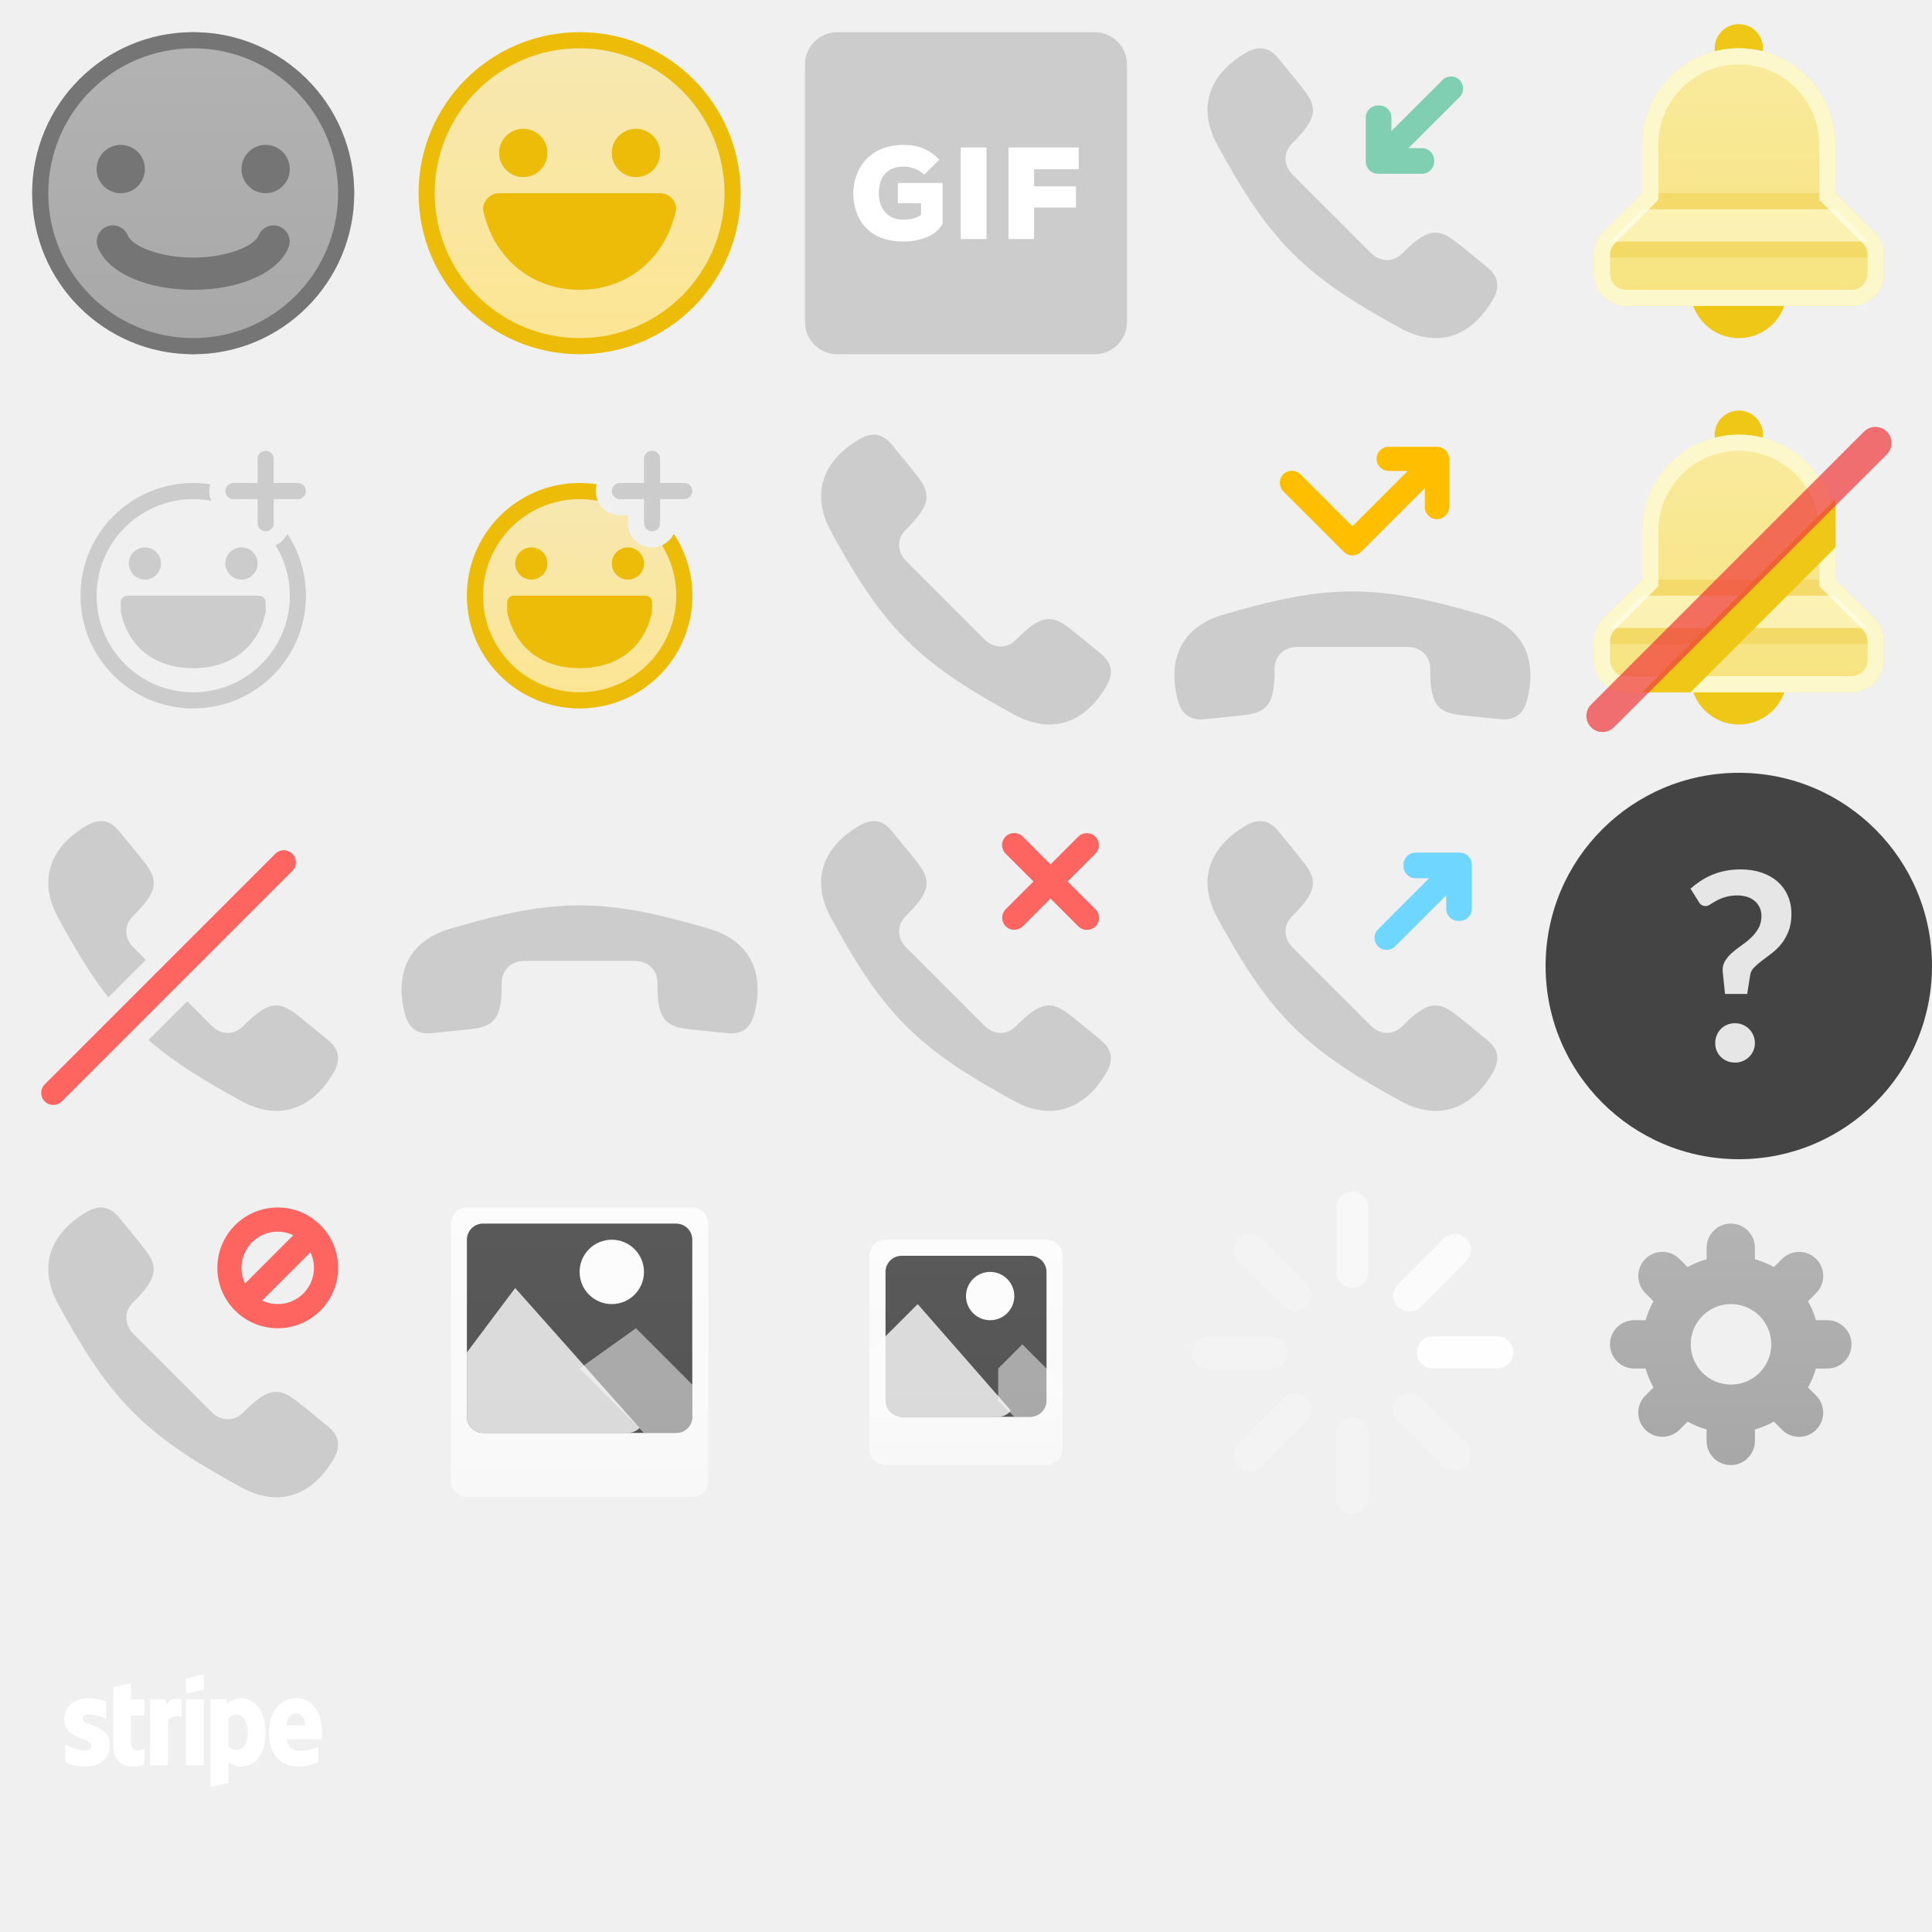
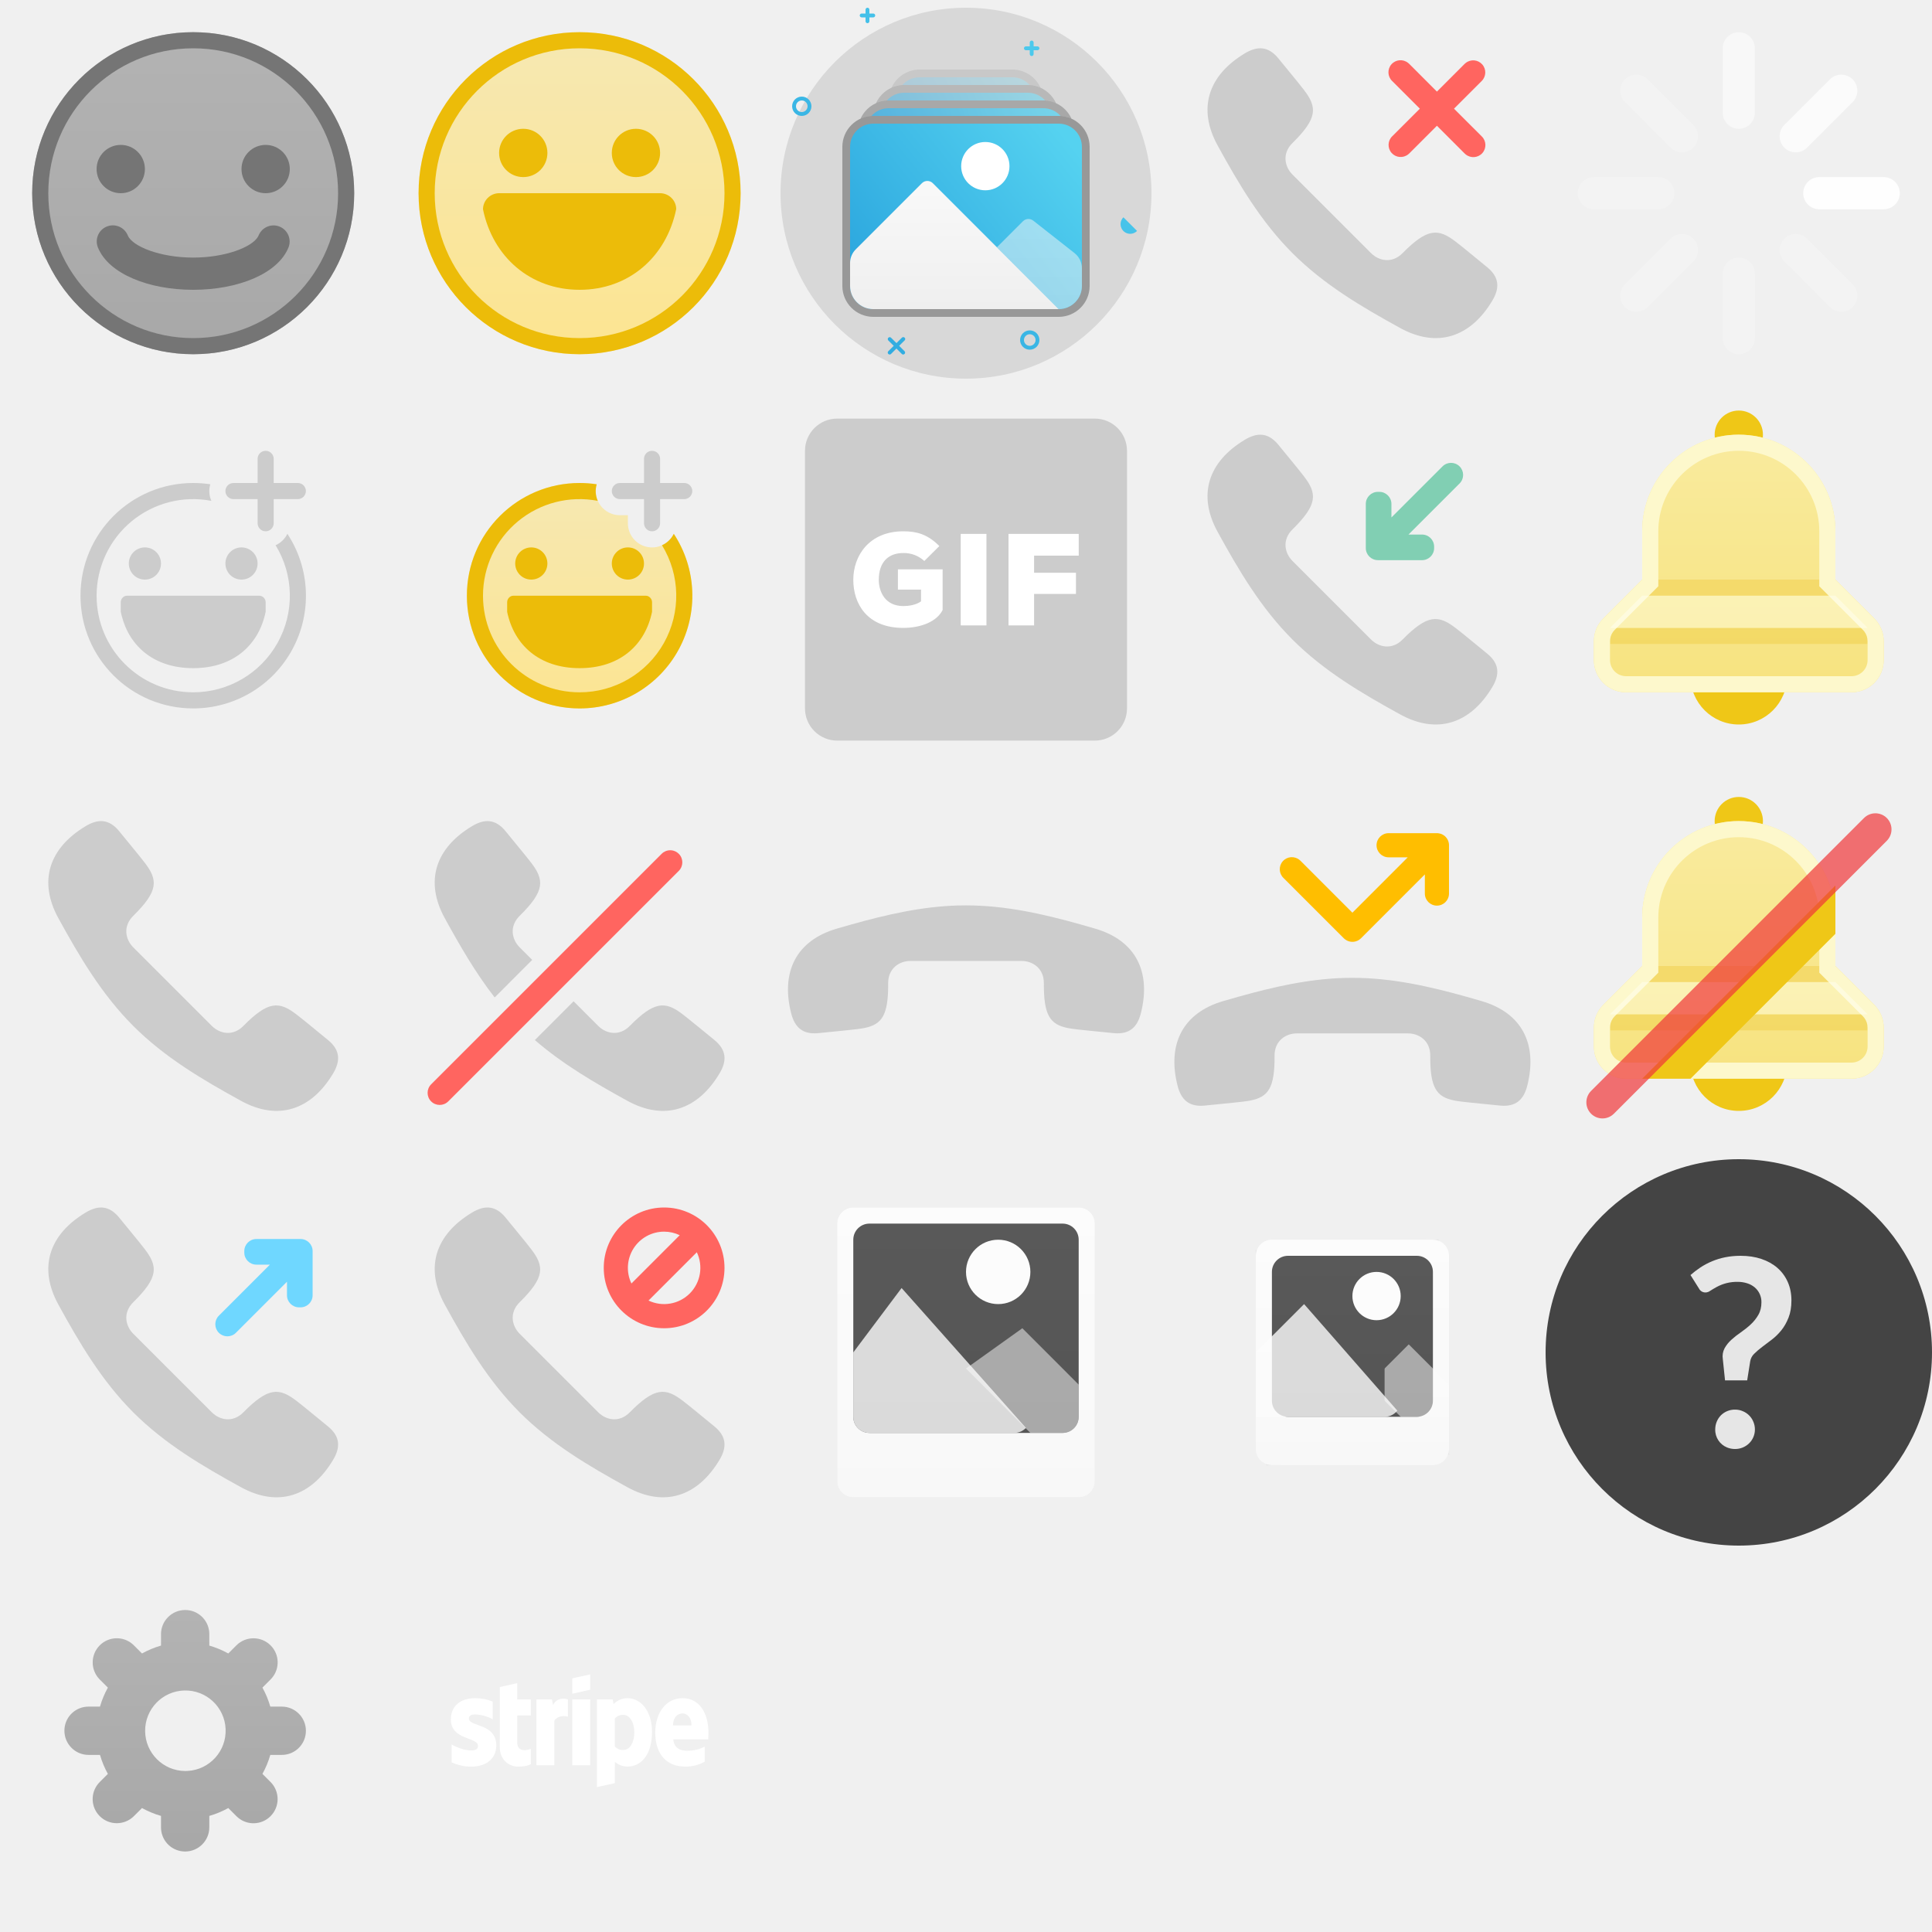
<svg xmlns="http://www.w3.org/2000/svg" xmlns:xlink="http://www.w3.org/1999/xlink" width="80" height="80" viewBox="0 0 80 80">
  <svg width="16" height="16" viewBox="0 0 16 16" id="icon-emoji">
    <defs>
      <linearGradient x1="50%" y1="0%" x2="50%" y2="96.88%" id="ac">
        <stop stop-color="#B3B3B3" offset="0%" />
        <stop stop-color="#A8A8A8" offset="100%" />
      </linearGradient>
      <path id="aa" d="M0 0h16v16H0z" />
    </defs>
    <g fill="none" fill-rule="evenodd">
      <mask id="ab" fill="#fff">
        <use xlink:href="#aa" />
      </mask>
      <g mask="url(#ab)">
        <path d="M6.667 0a6.665 6.665 0 016.666 6.667 6.665 6.665 0 01-6.666 6.666A6.665 6.665 0 010 6.667 6.665 6.665 0 016.667 0" fill="url(#ac)" transform="translate(1.333 1.333)" />
        <path d="M11.58 9.384c.34.14.503.53.363.87C11.495 11.34 9.849 12 8 12c-1.85 0-3.495-.66-3.943-1.746a.667.667 0 011.2-.578l.033.07c.189.459 1.341.92 2.71.92 1.314 0 2.428-.425 2.683-.865l.027-.055c.14-.34.53-.502.87-.362zM11 6c.553 0 1 .447 1 1 0 .553-.447 1-1 1-.553 0-1-.447-1-1 0-.553.447-1 1-1zM5 6c.553 0 1 .447 1 1 0 .553-.447 1-1 1-.553 0-1-.447-1-1 0-.553.447-1 1-1z" fill="#757575" fill-rule="nonzero" />
        <path d="M8 1.333A6.665 6.665 0 0114.667 8 6.665 6.665 0 018 14.667 6.665 6.665 0 011.333 8 6.665 6.665 0 018 1.333zM8 2C4.685 2 2 4.685 2 8s2.685 6 6 6 6-2.685 6-6-2.685-6-6-6z" fill="#757575" fill-rule="nonzero" />
      </g>
    </g>
  </svg>
  <svg width="16" height="16" viewBox="0 0 16 16" id="icon-emoji-active" x="16">
    <defs>
      <linearGradient x1="50%" y1="0%" x2="50%" y2="97.5%" id="bc">
        <stop stop-color="#F6E8B2" offset="0%" />
        <stop stop-color="#FCE592" offset="100%" />
      </linearGradient>
      <path id="ba" d="M0 0h16v16H0z" />
    </defs>
    <g fill="none" fill-rule="evenodd">
      <mask id="bb" fill="#fff">
        <use xlink:href="#ba" />
      </mask>
      <g mask="url(#bb)">
        <path d="M6.667 0a6.665 6.665 0 016.666 6.667 6.665 6.665 0 01-6.666 6.666A6.665 6.665 0 010 6.667 6.665 6.665 0 016.667 0" fill="url(#bc)" transform="translate(1.333 1.333)" />
        <path d="M8 1.333A6.665 6.665 0 0114.667 8 6.665 6.665 0 018 14.667 6.665 6.665 0 011.333 8 6.665 6.665 0 018 1.333zM8 2C4.685 2 2 4.685 2 8s2.685 6 6 6 6-2.685 6-6-2.685-6-6-6z" fill="#ECBC09" fill-rule="nonzero" />
        <path d="M11.332 8c.364 0 .668.295.668.66-.404 1.972-1.955 3.34-4 3.34s-3.596-1.368-4-3.333C4 8.302 4.3 8 4.668 8zm-.999-2.667c.554 0 1 .447 1 1 0 .554-.446 1-1 1-.553 0-1-.446-1-1 0-.553.447-1 1-1zm-4.666 0c.553 0 1 .447 1 1 0 .554-.447 1-1 1-.554 0-1-.446-1-1 0-.553.446-1 1-1z" fill="#ECBC09" />
      </g>
    </g>
  </svg>
  <svg width="16" height="16" viewBox="0 0 16 16" id="icon-emoji-reactions" y="16">
    <defs>
      <path id="ca" d="M0 0h16v16H0z" />
    </defs>
    <g fill="none" fill-rule="evenodd">
      <mask id="cb" fill="#fff">
        <use xlink:href="#ca" />
      </mask>
      <g mask="url(#cb)" fill="#CCC" fill-rule="nonzero">
        <path d="M8 4c.24 0 .477.018.708.053a.997.997 0 00.044.686A3.999 3.999 0 004 8.667c0 2.21 1.79 4 4 4a3.999 3.999 0 003.412-6.09.994.994 0 00.488-.473 4.665 4.665 0 01-3.9 7.23 4.665 4.665 0 01-4.667-4.667A4.665 4.665 0 018 4zm2.742 4.667a.27.27 0 01.25.209l.008.062v.395c-.283 1.376-1.333 2.334-3 2.334-1.597 0-2.628-.88-2.96-2.164L5 9.333v-.395c0-.122.085-.234.199-.264l.059-.007h5.484zm-.742-2A.666.666 0 1110 8a.666.666 0 110-1.333zm-4 0A.666.666 0 116 8a.666.666 0 110-1.333zm5-4c.184 0 .333.149.333.333v1h1a.333.333 0 010 .667h-1v1a.333.333 0 11-.666 0v-1h-1a.333.333 0 010-.667h1V3c0-.184.149-.333.333-.333z" />
      </g>
    </g>
  </svg>
  <svg width="16" height="16" viewBox="0 0 16 16" id="icon-emoji-reactions-active" x="16" y="16">
    <defs>
      <linearGradient x1="50%" y1="0%" x2="50%" y2="100%" id="dc">
        <stop stop-color="#F6E8B2" offset="0%" />
        <stop stop-color="#FCE592" offset="100%" />
      </linearGradient>
      <path id="da" d="M0 0h16v16H0z" />
    </defs>
    <g fill="none" fill-rule="evenodd">
      <mask id="db" fill="#fff">
        <use xlink:href="#da" />
      </mask>
      <g mask="url(#db)">
        <path d="M4.667 1.333c.24 0 .477.019.708.054a1 1 0 00.958 1.28h.334V3a1 1 0 001.9.437 4.667 4.667 0 11-3.9-2.104z" fill="url(#dc)" transform="translate(3.333 2.667)" />
        <path d="M8 4c.24 0 .477.018.708.053a.997.997 0 00.044.686A3.999 3.999 0 004 8.667c0 2.21 1.79 4 4 4a3.999 3.999 0 003.412-6.09.994.994 0 00.488-.473 4.665 4.665 0 01-3.9 7.23 4.665 4.665 0 01-4.667-4.667A4.665 4.665 0 018 4z" fill="#ECBC09" fill-rule="nonzero" />
        <path d="M11 2.667c.184 0 .333.149.333.333v1h1a.333.333 0 010 .667h-1v1a.333.333 0 11-.666 0v-1h-1a.333.333 0 010-.667h1V3c0-.184.149-.333.333-.333z" fill="#CCC" fill-rule="nonzero" />
        <path d="M10.742 8.667c.133 0 .258.121.258.27v.396c-.283 1.376-1.333 2.334-3 2.334s-2.717-.958-3-2.334v-.395c0-.143.115-.271.258-.271zm-.742-2A.666.666 0 1110 8a.666.666 0 110-1.333zm-4 0A.666.666 0 116 8a.666.666 0 110-1.333z" fill="#ECBC09" />
      </g>
    </g>
  </svg>
-   <svg width="16" height="16" viewBox="0 0 16 16" id="icon-gif-rest" x="32">
-     <defs>
+   <svg width="16" height="16" viewBox="0 0 16 16" id="icon-gallery-photos" x="32">
+     <defs>
+       <linearGradient x1="99.445%" y1="0%" x2=".555%" y2="100%" id="ec">
+         <stop stop-color="#55D2F0" offset="0%" />
+         <stop stop-color="#2BA6DE" offset="100%" />
+       </linearGradient>
+       <linearGradient x1="100%" y1="48.204%" x2="0%" y2="51.796%" id="ed">
+         <stop stop-color="#55D2F0" offset="0%" />
+         <stop stop-color="#2BA6DE" offset="100%" />
+       </linearGradient>
+       <linearGradient x1="100%" y1="48.837%" x2="0%" y2="51.163%" id="ee">
+         <stop stop-color="#55D2F0" offset="0%" />
+         <stop stop-color="#2BA6DE" offset="100%" />
+       </linearGradient>
+       <linearGradient x1="100%" y1="49.186%" x2="0%" y2="50.814%" id="ef">
+         <stop stop-color="#55D2F0" offset="0%" />
+         <stop stop-color="#2BA6DE" offset="100%" />
+       </linearGradient>
+       <linearGradient x1="100%" y1="18%" x2="0%" y2="82%" id="eg">
+         <stop stop-color="#55D2F0" offset="0%" />
+         <stop stop-color="#2BA6DE" offset="100%" />
+       </linearGradient>
+       <linearGradient x1="50%" y1="-65.532%" x2="50%" y2="100%" id="eh">
+         <stop stop-color="#FFF" offset="0%" />
+         <stop stop-color="#EFEFEF" offset="100%" />
+       </linearGradient>
+       <linearGradient x1="50%" y1="-65.532%" x2="50%" y2="100%" id="ei">
+         <stop stop-color="#FFF" offset="0%" />
+         <stop stop-color="#EFEFEF" offset="100%" />
+       </linearGradient>
      <path id="ea" d="M0 0h16v16H0z" />
-       <path d="M6.896 6.612l-.622.617a1.254 1.254 0 00-.867-.33c-.617 0-1.018.368-1.018 1.11 0 .486.255 1.087 1.018 1.087.2 0 .515-.038.731-.195v-.487H5.18v-.839h1.852v1.683c-.239.482-.9.742-1.63.742-1.5 0-2.069-1.001-2.069-1.992 0-.99.65-2.008 2.074-2.008.525 0 .991.108 1.49.612zm1.951 3.285H7.781V6.108h1.066v3.79zm1.973 0H9.76V6.108h2.908v.899H10.82v.709h1.733v.877H10.82v1.304z" id="ec" />
    </defs>
    <g fill="none" fill-rule="evenodd">
      <mask id="eb" fill="#fff">
        <use xlink:href="#ea" />
      </mask>
      <g mask="url(#eb)">
-         <path d="M2.667 1.333h10.666c.737 0 1.334.597 1.334 1.334v10.666c0 .737-.597 1.334-1.334 1.334H2.667a1.333 1.333 0 01-1.334-1.334V2.667c0-.737.597-1.334 1.334-1.334z" fill="#CCC" />
-         <use fill="#FFF" xlink:href="#ec" />
-       </g>
-     </g>
-   </svg>
-   <svg width="16" height="16" viewBox="0 0 16 16" id="icon-handset" x="32" y="16">
+         <g transform="translate(.32 .32)">
+           <circle fill-opacity=".1" fill="#000" cx="7.68" cy="7.68" r="7.68" />
+           <path d="M5.14 13.66a.08.08 0 010 .114L4.912 14l.226.226a.08.08 0 01-.113.113l-.225-.227-.227.227a.08.08 0 01-.113-.113L4.688 14l-.227-.225a.08.08 0 01.113-.113l.227.225.225-.225a.08.08 0 01.113 0zm5.18-.3a.4.4 0 110 .8.4.4 0 010-.8zm0 .16a.24.24 0 100 .48.24.24 0 000-.48zm3.877-4.843l.566.566a.399.399 0 01-.683-.283c0-.11.045-.21.117-.283zM.88 3.68a.4.4 0 110 .8.4.4 0 010-.8zm0 .16a.24.24 0 100 .48.24.24 0 000-.48zm9.52-2.48a.08.08 0 01.08.08v.16h.16a.08.08 0 110 .16h-.16v.16a.08.08 0 11-.16 0v-.16h-.16a.08.08 0 110-.16h.16v-.16a.08.08 0 01.08-.08zM3.6 0a.08.08 0 01.08.08v.16h.16a.08.08 0 110 .16h-.16v.16a.08.08 0 11-.16 0V.4h-.16a.08.08 0 110-.16h.16V.08A.08.08 0 013.6 0z" fill="url(#ec)" />
+           <g opacity=".25">
+             <path d="M9.6 2.56c.52 0 .966.31 1.167.753a1.274 1.274 0 00-.527-.113H5.12c-.187 0-.366.04-.526.113.2-.444.647-.753 1.166-.753H9.6z" fill="#000" opacity=".3" />
+             <path d="M5.006.32c.286 0 .543.125.719.323L5.646.64H.526a1.3 1.3 0 00-.078.002.957.957 0 01.718-.322h3.84z" fill="url(#ed)" transform="translate(4.594 2.56)" />
+           </g>
+           <g opacity=".5">
+             <path d="M10.24 3.2c.52 0 .966.31 1.167.753a1.274 1.274 0 00-.527-.113h-6.4c-.187 0-.366.04-.526.113.2-.444.647-.753 1.166-.753h5.12z" fill="#000" opacity=".3" />
+             <path d="M6.286.32c.286 0 .543.125.719.323L6.926.64h-6.4a1.3 1.3 0 00-.078.002.957.957 0 01.718-.322h5.12z" fill="url(#ee)" transform="translate(3.954 3.2)" />
+           </g>
+           <g opacity=".75">
+             <path d="M10.88 3.84c.52 0 .966.31 1.167.753a1.274 1.274 0 00-.527-.113H3.84c-.187 0-.366.04-.526.113.2-.444.647-.753 1.166-.753h6.4z" fill="#000" opacity=".3" />
+             <path d="M7.566.32c.286 0 .543.125.719.323L8.206.64H.526a1.3 1.3 0 00-.078.002.957.957 0 01.718-.322h6.4z" fill="url(#ef)" transform="translate(3.314 3.84)" />
+           </g>
+           <g transform="translate(2.56 4.48)">
+             <path d="M1.28 0h7.68c.707 0 1.28.573 1.28 1.28v5.76a1.28 1.28 0 01-1.28 1.28H1.28A1.28 1.28 0 010 7.04V1.28C0 .573.573 0 1.28 0z" fill="#000" opacity=".3" />
+             <rect fill="url(#eg)" x=".32" y=".32" width="9.6" height="7.68" rx=".96" />
+             <path d="M6.4 5.44l1.08-1.08a.32.32 0 01.423-.025L9.614 5.68a.8.8 0 01.306.629v.731c0 .53-.43.96-.96.96L6.4 5.44z" fill="url(#eh)" opacity=".5" />
+             <path d="M.32 7.04v-.949a.8.8 0 01.234-.565l2.74-2.74a.32.32 0 01.452 0L8.96 8H1.28a.96.96 0 01-.96-.96z" fill="url(#ei)" />
+             <circle fill="#FFF" cx="5.92" cy="2.08" r="1" />
+           </g>
+         </g>
+       </g>
+     </g>
+   </svg>
+   <svg width="16" height="16" viewBox="0 0 16 16" id="icon-gif-rest" x="32" y="16">
    <defs>
      <path id="fa" d="M0 0h16v16H0z" />
-       <path d="M5.518 10.482c-1.305-1.305-2.22-2.857-3.105-4.47-.832-1.522-.382-2.894 1.132-3.802.533-.322.975-.285 1.373.188.187.232.885 1.072 1.065 1.312.57.735.577 1.185-.465 2.213-.435.427-.33.974 0 1.304l3.255 3.255c.33.33.877.435 1.304 0 1.028-1.042 1.478-1.035 2.213-.465.24.18 1.08.878 1.312 1.065.473.398.51.84.188 1.373-.908 1.514-2.28 1.964-3.803 1.132-1.612-.885-3.164-1.8-4.47-3.105z" id="fc" />
+       <path d="M6.896 6.612l-.622.617a1.254 1.254 0 00-.867-.33c-.617 0-1.018.368-1.018 1.11 0 .486.255 1.087 1.018 1.087.2 0 .515-.038.731-.195v-.487H5.18v-.839h1.852v1.683c-.239.482-.9.742-1.63.742-1.5 0-2.069-1.001-2.069-1.992 0-.99.65-2.008 2.074-2.008.525 0 .991.108 1.49.612zm1.951 3.285H7.781V6.108h1.066v3.79zm1.973 0H9.76V6.108h2.908v.899H10.82v.709h1.733v.877H10.82v1.304z" id="fc" />
    </defs>
    <g fill="none" fill-rule="evenodd">
      <mask id="fb" fill="#fff">
        <use xlink:href="#fa" />
      </mask>
      <g mask="url(#fb)">
-         <use fill="#CCC" xlink:href="#fc" />
-       </g>
-     </g>
-   </svg>
-   <svg width="16" height="16" viewBox="0 0 16 16" id="icon-handset-cancelled" y="32">
+         <path d="M2.667 1.333h10.666c.737 0 1.334.597 1.334 1.334v10.666c0 .737-.597 1.334-1.334 1.334H2.667a1.333 1.333 0 01-1.334-1.334V2.667c0-.737.597-1.334 1.334-1.334z" fill="#CCC" />
+         <use fill="#FFF" xlink:href="#fc" />
+       </g>
+     </g>
+   </svg>
+   <svg width="16" height="16" viewBox="0 0 16 16" id="icon-handset" y="32">
    <defs>
      <path id="ga" d="M0 0h16v16H0z" />
+       <path d="M5.518 10.482c-1.305-1.305-2.22-2.857-3.105-4.47-.832-1.522-.382-2.894 1.132-3.802.533-.322.975-.285 1.373.188.187.232.885 1.072 1.065 1.312.57.735.577 1.185-.465 2.213-.435.427-.33.974 0 1.304l3.255 3.255c.33.33.877.435 1.304 0 1.028-1.042 1.478-1.035 2.213-.465.24.18 1.08.878 1.312 1.065.473.398.51.84.188 1.373-.908 1.514-2.28 1.964-3.803 1.132-1.612-.885-3.164-1.8-4.47-3.105z" id="gc" />
    </defs>
    <g fill="none" fill-rule="evenodd">
      <mask id="gb" fill="#fff">
        <use xlink:href="#ga" />
      </mask>
-       <g mask="url(#gb)" fill-rule="nonzero">
+       <g mask="url(#gb)">
+         <use fill="#CCC" xlink:href="#gc" />
+       </g>
+     </g>
+   </svg>
+   <svg width="16" height="16" viewBox="0 0 16 16" id="icon-handset-cancelled" x="16" y="32">
+     <defs>
+       <path id="ha" d="M0 0h16v16H0z" />
+     </defs>
+     <g fill="none" fill-rule="evenodd">
+       <mask id="hb" fill="#fff">
+         <use xlink:href="#ha" />
+       </mask>
+       <g mask="url(#hb)" fill-rule="nonzero">
        <path d="M7.752 9.461l1.02 1.021c.33.33.878.435 1.305 0 .997-1.01 1.45-1.034 2.147-.515l.19.147.589.477.6.491c.472.398.51.84.187 1.373-.908 1.514-2.28 1.964-3.803 1.132-1.36-.747-2.677-1.515-3.84-2.52l1.605-1.606zM4.918 2.398l.75.917.218.27.097.125c.57.735.577 1.185-.465 2.213-.435.427-.33.974 0 1.304l.52.52-1.555 1.556c-.793-1.021-1.439-2.14-2.07-3.29-.832-1.523-.382-2.895 1.132-3.803.533-.322.975-.285 1.373.188z" fill="#CCC" />
        <path d="M12.107 3.354a.5.5 0 010 .707L2.56 13.607a.5.5 0 11-.707-.708l9.545-9.545a.5.5 0 01.708 0z" fill="#FF6560" />
      </g>
    </g>
  </svg>
-   <svg width="16" height="16" viewBox="0 0 16 16" id="icon-handset-ended" x="16" y="32">
-     <defs>
-       <path id="ha" d="M0 0h16v16H0z" />
-       <path d="M8 5.49c1.628 0 3.178.35 4.733.786l.623.179c1.665.488 2.317 1.776 1.888 3.489-.149.605-.488.89-1.103.838l-1.18-.118-.344-.037-.24-.031-.154-.026c-.742-.146-1.008-.526-.999-1.856.005-.61-.456-.923-.923-.923H5.7c-.467 0-.928.313-.923.923.01 1.33-.257 1.71-.999 1.856l-.154.026-.152.02-.433.048-1.179.118c-.615.053-.954-.233-1.103-.838-.43-1.713.223-3.001 1.888-3.49l.623-.178c1.451-.406 2.898-.74 4.408-.782L8 5.49z" id="hc" />
-     </defs>
-     <g fill="none" fill-rule="evenodd">
-       <mask id="hb" fill="#fff">
-         <use xlink:href="#ha" />
-       </mask>
-       <g mask="url(#hb)">
-         <use fill="#CCC" xlink:href="#hc" />
-       </g>
-     </g>
-   </svg>
-   <svg width="16" height="16" viewBox="0 0 16 16" id="icon-handset-failed" x="32" y="32">
+   <svg width="16" height="16" viewBox="0 0 16 16" id="icon-handset-ended" x="32" y="32">
    <defs>
      <path id="ia" d="M0 0h16v16H0z" />
+       <path d="M8 5.49c1.628 0 3.178.35 4.733.786l.623.179c1.665.488 2.317 1.776 1.888 3.489-.149.605-.488.89-1.103.838l-1.18-.118-.344-.037-.24-.031-.154-.026c-.742-.146-1.008-.526-.999-1.856.005-.61-.456-.923-.923-.923H5.7c-.467 0-.928.313-.923.923.01 1.33-.257 1.71-.999 1.856l-.154.026-.152.02-.433.048-1.179.118c-.615.053-.954-.233-1.103-.838-.43-1.713.223-3.001 1.888-3.49l.623-.178c1.451-.406 2.898-.74 4.408-.782L8 5.49z" id="ic" />
    </defs>
    <g fill="none" fill-rule="evenodd">
      <mask id="ib" fill="#fff">
        <use xlink:href="#ia" />
      </mask>
-       <g mask="url(#ib)" fill-rule="nonzero">
+       <g mask="url(#ib)">
+         <use fill="#CCC" xlink:href="#ic" />
+       </g>
+     </g>
+   </svg>
+   <svg width="16" height="16" viewBox="0 0 16 16" id="icon-handset-failed" x="48">
+     <defs>
+       <path id="ja" d="M0 0h16v16H0z" />
+     </defs>
+     <g fill="none" fill-rule="evenodd">
+       <mask id="jb" fill="#fff">
+         <use xlink:href="#ja" />
+       </mask>
+       <g mask="url(#jb)" fill-rule="nonzero">
        <path d="M12.694 2.605a.5.5 0 01.66.749L12.207 4.5l1.147 1.146a.5.5 0 01-.66.75l-.048-.042L11.5 5.207l-1.146 1.147-.048.041a.5.5 0 01-.66-.749L10.793 4.5 9.646 3.354a.5.5 0 01.66-.75l.048.042L11.5 3.793l1.146-1.147z" fill="#FF6560" />
        <path d="M5.518 10.482c-1.305-1.305-2.22-2.857-3.105-4.47-.832-1.522-.382-2.894 1.132-3.802.533-.322.975-.285 1.373.188.187.232.885 1.072 1.065 1.312.57.735.577 1.185-.465 2.213-.435.427-.33.974 0 1.304l3.255 3.255c.33.33.877.435 1.304 0 1.028-1.042 1.478-1.035 2.213-.465.24.18 1.08.878 1.312 1.065.473.398.51.84.188 1.373-.908 1.514-2.28 1.964-3.803 1.132-1.612-.885-3.164-1.8-4.47-3.105z" fill="#CCC" />
      </g>
    </g>
  </svg>
-   <svg width="16" height="16" viewBox="0 0 16 16" id="icon-handset-incoming" x="48">
-     <defs>
-       <path id="ja" d="M0 0h16v16H0z" />
-     </defs>
-     <g fill="none" fill-rule="evenodd">
-       <mask id="jb" fill="#fff">
-         <use xlink:href="#ja" />
-       </mask>
-       <g mask="url(#jb)" fill-rule="nonzero">
+   <svg width="16" height="16" viewBox="0 0 16 16" id="icon-handset-incoming" x="48" y="16">
+     <defs>
+       <path id="ka" d="M0 0h16v16H0z" />
+     </defs>
+     <g fill="none" fill-rule="evenodd">
+       <mask id="kb" fill="#fff">
+         <use xlink:href="#ka" />
+       </mask>
+       <g mask="url(#kb)" fill-rule="nonzero">
        <path d="M9.055 7.194a.5.5 0 01-.5-.5V4.867a.5.5 0 01.5-.5h.061a.5.5 0 01.5.5v.56l2.121-2.12a.5.5 0 01.708.706l-2.122 2.122h.561a.5.5 0 01.5.5v.06a.5.5 0 01-.5.5H9.055z" fill="#81CFB3" />
        <path d="M5.518 10.482c-1.305-1.305-2.22-2.857-3.105-4.47-.832-1.522-.382-2.894 1.132-3.802.533-.322.975-.285 1.373.188.187.232.885 1.072 1.065 1.312.57.735.577 1.185-.465 2.213-.435.427-.33.974 0 1.304l3.255 3.255c.33.33.877.435 1.304 0 1.028-1.042 1.478-1.035 2.213-.465.24.18 1.08.878 1.312 1.065.473.398.51.84.188 1.373-.908 1.514-2.28 1.964-3.803 1.132-1.612-.885-3.164-1.8-4.47-3.105z" fill="#CCC" />
      </g>
    </g>
  </svg>
-   <svg width="16" height="16" viewBox="0 0 16 16" id="icon-handset-missed" x="48" y="16">
-     <defs>
-       <path id="ka" d="M0 0h16v16H0z" />
-     </defs>
-     <g fill="none" fill-rule="evenodd">
-       <mask id="kb" fill="#fff">
-         <use xlink:href="#ka" />
-       </mask>
-       <g mask="url(#kb)">
+   <svg width="16" height="16" viewBox="0 0 16 16" id="icon-handset-missed" x="48" y="32">
+     <defs>
+       <path id="la" d="M0 0h16v16H0z" />
+     </defs>
+     <g fill="none" fill-rule="evenodd">
+       <mask id="lb" fill="#fff">
+         <use xlink:href="#la" />
+       </mask>
+       <g mask="url(#lb)">
        <path d="M8 8.49c1.628 0 3.178.35 4.733.786l.623.179c1.665.488 2.317 1.776 1.888 3.489-.149.605-.488.89-1.103.838l-1.18-.118-.344-.037-.24-.031-.154-.026c-.742-.146-1.008-.526-.999-1.856.005-.61-.456-.923-.923-.923H5.7c-.467 0-.928.313-.923.923.01 1.33-.257 1.71-.999 1.856l-.154.026-.152.02-.433.048-1.179.118c-.615.053-.954-.233-1.103-.838-.43-1.713.223-3.001 1.888-3.49l.623-.178c1.451-.406 2.898-.74 4.408-.782L8 8.49z" fill="#CCC" />
        <path d="M9.5 2.5h2l.038.001.062.01.056.014.056.022.048.026.049.033.045.04a.505.505 0 01.048.056l.036.056.026.056.018.053.015.074L12 3v2a.5.5 0 11-1 0v-.793L8.354 6.854a.5.5 0 01-.66.041l-.048-.041-2.5-2.5a.5.5 0 01.66-.75l.048.042L8 5.793 10.292 3.5H9.5a.5.5 0 010-1z" fill="#FFBE00" />
      </g>
    </g>
  </svg>
-   <svg width="16" height="16" viewBox="0 0 16 16" id="icon-handset-outgoing" x="48" y="32">
-     <defs>
-       <path id="la" d="M0 0h16v16H0z" />
-     </defs>
-     <g fill="none" fill-rule="evenodd">
-       <mask id="lb" fill="#fff">
-         <use xlink:href="#la" />
-       </mask>
-       <g mask="url(#lb)" fill-rule="nonzero">
+   <svg width="16" height="16" viewBox="0 0 16 16" id="icon-handset-outgoing" y="48">
+     <defs>
+       <path id="ma" d="M0 0h16v16H0z" />
+     </defs>
+     <g fill="none" fill-rule="evenodd">
+       <mask id="mb" fill="#fff">
+         <use xlink:href="#ma" />
+       </mask>
+       <g mask="url(#mb)" fill-rule="nonzero">
        <path d="M12.945 3.805a.5.5 0 00-.5-.5h-1.829a.5.5 0 00-.5.5v.061a.5.5 0 00.5.5h.56l-2.12 2.121a.5.5 0 00.707.707l2.12-2.12v.56a.5.5 0 00.5.5h.062a.5.5 0 00.5-.5v-1.83z" fill="#6FD7FF" />
        <path d="M5.518 10.482c-1.305-1.305-2.22-2.857-3.105-4.47-.832-1.522-.382-2.894 1.132-3.802.533-.322.975-.285 1.373.188.187.232.885 1.072 1.065 1.312.57.735.577 1.185-.465 2.213-.435.427-.33.974 0 1.304l3.255 3.255c.33.33.877.435 1.304 0 1.028-1.042 1.478-1.035 2.213-.465.24.18 1.08.878 1.312 1.065.473.398.51.84.188 1.373-.908 1.514-2.28 1.964-3.803 1.132-1.612-.885-3.164-1.8-4.47-3.105z" fill="#CCC" />
      </g>
    </g>
  </svg>
-   <svg width="16" height="16" viewBox="0 0 16 16" id="icon-handset-rejected" y="48">
-     <defs>
-       <path id="ma" d="M0 0h16v16H0z" />
-     </defs>
-     <g fill="none" fill-rule="evenodd">
-       <mask id="mb" fill="#fff">
-         <use xlink:href="#ma" />
-       </mask>
-       <g mask="url(#mb)" fill-rule="nonzero">
+   <svg width="16" height="16" viewBox="0 0 16 16" id="icon-handset-rejected" x="16" y="48">
+     <defs>
+       <path id="na" d="M0 0h16v16H0z" />
+     </defs>
+     <g fill="none" fill-rule="evenodd">
+       <mask id="nb" fill="#fff">
+         <use xlink:href="#na" />
+       </mask>
+       <g mask="url(#nb)" fill-rule="nonzero">
        <path d="M11.5 2a2.5 2.5 0 110 5 2.5 2.5 0 010-5zm1.354 1.853l-2 2a1.5 1.5 0 002-2zM11.5 3a1.5 1.5 0 00-1.354 2.147l2-2A1.494 1.494 0 0011.5 3z" fill="#FF6560" />
        <path d="M5.518 10.482c-1.305-1.305-2.22-2.857-3.105-4.47-.832-1.522-.382-2.894 1.132-3.802.533-.322.975-.285 1.373.188.187.232.885 1.072 1.065 1.312.57.735.577 1.185-.465 2.213-.435.427-.33.974 0 1.304l3.255 3.255c.33.33.877.435 1.304 0 1.028-1.042 1.478-1.035 2.213-.465.24.18 1.08.878 1.312 1.065.473.398.51.84.188 1.373-.908 1.514-2.28 1.964-3.803 1.132-1.612-.885-3.164-1.8-4.47-3.105z" fill="#CCC" />
      </g>
    </g>
  </svg>
-   <svg width="16" height="16" viewBox="0 0 16 16" id="icon-image-zoom-in" x="16" y="48">
-     <defs>
-       <linearGradient x1="50%" y1="0%" x2="50%" y2="100%" id="nc">
-         <stop stop-color="#FFF" offset="0%" />
-         <stop stop-color="#FAFAFA" offset="100%" />
-       </linearGradient>
-       <linearGradient x1="50%" y1="0%" x2="50%" y2="97.5%" id="ne">
-         <stop stop-color="#333" offset="0%" />
-         <stop stop-color="#2F2F2F" offset="100%" />
-       </linearGradient>
-       <path id="na" d="M0 0h16v16H0z" />
-       <path d="M.667 0h8c.368 0 .666.298.666.667V8a.667.667 0 01-.666.667h-8A.667.667 0 010 8V.667C0 .298.298 0 .667 0z" id="nd" />
-     </defs>
-     <g fill="none" fill-rule="evenodd">
-       <mask id="nb" fill="#fff">
-         <use xlink:href="#na" />
-       </mask>
-       <g mask="url(#nb)" opacity=".8">
-         <path d="M12.667 2c.368 0 .666.298.666.667v10.666a.667.667 0 01-.666.667H3.333a.667.667 0 01-.666-.667V2.667c0-.369.298-.667.666-.667h9.334zm0 .333H3.333c-.163 0-.3.118-.328.274L3 2.667v10.666c0 .164.118.3.273.328l.06.006h9.334c.163 0 .3-.118.328-.274l.005-.06V2.667c0-.164-.118-.3-.273-.328l-.06-.006z" fill-opacity=".05" fill="#000" fill-rule="nonzero" />
-         <path d="M.667 0H10c.368 0 .667.298.667.667v10.666A.667.667 0 0110 12H.667A.667.667 0 010 11.333V.667C0 .298.298 0 .667 0z" fill="url(#nc)" transform="translate(2.667 2)" />
-         <g transform="translate(3.333 2.667)">
-           <mask id="nf" fill="#fff">
-             <use xlink:href="#nd" />
-           </mask>
-           <use fill="url(#ne)" xlink:href="#nd" />
-           <path d="M4.667 6.667L7 4.333 9.333 6 6.667 8.667H5.333A.667.667 0 014.667 8V6.667z" fill-opacity=".5" fill="#FFF" mask="url(#nf)" transform="matrix(-1 0 0 1 14 0)" />
-           <path d="M5.333 2.667l2 2.666V8a.667.667 0 01-.666.667H0l5.333-6z" fill-opacity=".8" fill="#FFF" mask="url(#nf)" transform="matrix(-1 0 0 1 7.333 0)" />
-           <circle fill="#FFF" mask="url(#nf)" cx="6" cy="2" r="1.333" />
-         </g>
-       </g>
-     </g>
-   </svg>
-   <svg width="16" height="16" viewBox="0 0 16 16" id="icon-image-zoom-out" x="32" y="48">
+   <svg width="16" height="16" viewBox="0 0 16 16" id="icon-image-zoom-in" x="32" y="48">
    <defs>
      <linearGradient x1="50%" y1="0%" x2="50%" y2="100%" id="oc">
        <stop stop-color="#FFF" offset="0%" />
        <stop stop-color="#FAFAFA" offset="100%" />
      </linearGradient>
      <linearGradient x1="50%" y1="0%" x2="50%" y2="97.5%" id="oe">
        <stop stop-color="#333" offset="0%" />
        <stop stop-color="#2F2F2F" offset="100%" />
      </linearGradient>
      <path id="oa" d="M0 0h16v16H0z" />
-       <path d="M.667 0H6c.368 0 .667.298.667.667V6A.667.667 0 016 6.667H.667A.667.667 0 010 6V.667C0 .298.298 0 .667 0z" id="od" />
+       <path d="M.667 0h8c.368 0 .666.298.666.667V8a.667.667 0 01-.666.667h-8A.667.667 0 010 8V.667C0 .298.298 0 .667 0z" id="od" />
    </defs>
    <g fill="none" fill-rule="evenodd">
      <mask id="ob" fill="#fff">
        <use xlink:href="#oa" />
      </mask>
      <g mask="url(#ob)" opacity=".8">
-         <path d="M7.333.25l.417 8.417-7.083.416L.25.667 7.333.25z" stroke-opacity=".05" stroke="#000" stroke-width=".5" fill="url(#oc)" transform="translate(4 3.333)" />
-         <path d="M.667 0h6.666C7.702 0 8 .298 8 .667v8a.667.667 0 01-.667.666H.667A.667.667 0 010 8.667v-8C0 .298.298 0 .667 0z" fill="url(#oc)" transform="translate(4 3.333)" />
-         <g transform="translate(4.667 4)">
+         <path d="M12.667 2c.368 0 .666.298.666.667v10.666a.667.667 0 01-.666.667H3.333a.667.667 0 01-.666-.667V2.667c0-.369.298-.667.666-.667h9.334zm0 .333H3.333c-.163 0-.3.118-.328.274L3 2.667v10.666c0 .164.118.3.273.328l.06.006h9.334c.163 0 .3-.118.328-.274l.005-.06V2.667c0-.164-.118-.3-.273-.328l-.06-.006z" fill-opacity=".05" fill="#000" fill-rule="nonzero" />
+         <path d="M.667 0H10c.368 0 .667.298.667.667v10.666A.667.667 0 0110 12H.667A.667.667 0 010 11.333V.667C0 .298.298 0 .667 0z" fill="url(#oc)" transform="translate(2.667 2)" />
+         <g transform="translate(3.333 2.667)">
          <mask id="of" fill="#fff">
            <use xlink:href="#od" />
          </mask>
          <use fill="url(#oe)" xlink:href="#od" />
-           <path d="M4 5.333l1.667-1.666 1.666 1.666-2 2h-.666A.667.667 0 014 6.667V5.333z" fill-opacity=".5" fill="#FFF" mask="url(#of)" transform="matrix(-1 0 0 1 11.333 0)" />
-           <path d="M4 2l2 2v2.667a.667.667 0 01-.667.666h-6L4 2z" fill-opacity=".8" fill="#FFF" mask="url(#of)" transform="matrix(-1 0 0 1 5.333 0)" />
-           <circle fill="#FFF" mask="url(#of)" cx="4.333" cy="1.667" r="1" />
+           <path d="M4.667 6.667L7 4.333 9.333 6 6.667 8.667H5.333A.667.667 0 014.667 8V6.667z" fill-opacity=".5" fill="#FFF" mask="url(#of)" transform="matrix(-1 0 0 1 14 0)" />
+           <path d="M5.333 2.667l2 2.666V8a.667.667 0 01-.666.667H0l5.333-6z" fill-opacity=".8" fill="#FFF" mask="url(#of)" transform="matrix(-1 0 0 1 7.333 0)" />
+           <circle fill="#FFF" mask="url(#of)" cx="6" cy="2" r="1.333" />
        </g>
      </g>
    </g>
  </svg>
-   <svg width="16" height="16" viewBox="0 0 16 16" id="icon-loading-spinner" x="48" y="48">
-     <defs>
+   <svg width="16" height="16" viewBox="0 0 16 16" id="icon-image-zoom-out" x="48" y="48">
+     <defs>
+       <linearGradient x1="50%" y1="0%" x2="50%" y2="100%" id="pc">
+         <stop stop-color="#FFF" offset="0%" />
+         <stop stop-color="#FAFAFA" offset="100%" />
+       </linearGradient>
+       <linearGradient x1="50%" y1="0%" x2="50%" y2="97.5%" id="pe">
+         <stop stop-color="#333" offset="0%" />
+         <stop stop-color="#2F2F2F" offset="100%" />
+       </linearGradient>
      <path id="pa" d="M0 0h16v16H0z" />
+       <path d="M.667 0H6c.368 0 .667.298.667.667V6A.667.667 0 016 6.667H.667A.667.667 0 010 6V.667C0 .298.298 0 .667 0z" id="pd" />
    </defs>
    <g fill="none" fill-rule="evenodd">
      <mask id="pb" fill="#fff">
        <use xlink:href="#pa" />
      </mask>
-       <g mask="url(#pb)" fill="#FFF">
+       <g mask="url(#pb)" opacity=".8">
+         <path d="M7.333.25l.417 8.417-7.083.416L.25.667 7.333.25z" stroke-opacity=".05" stroke="#000" stroke-width=".5" fill="url(#pc)" transform="translate(4 3.333)" />
+         <path d="M.667 0h6.666C7.702 0 8 .298 8 .667v8a.667.667 0 01-.667.666H.667A.667.667 0 010 8.667v-8C0 .298.298 0 .667 0z" fill="url(#pc)" transform="translate(4 3.333)" />
+         <g transform="translate(4.667 4)">
+           <mask id="pf" fill="#fff">
+             <use xlink:href="#pd" />
+           </mask>
+           <use fill="url(#pe)" xlink:href="#pd" />
+           <path d="M4 5.333l1.667-1.666 1.666 1.666-2 2h-.666A.667.667 0 014 6.667V5.333z" fill-opacity=".5" fill="#FFF" mask="url(#pf)" transform="matrix(-1 0 0 1 11.333 0)" />
+           <path d="M4 2l2 2v2.667a.667.667 0 01-.667.666h-6L4 2z" fill-opacity=".8" fill="#FFF" mask="url(#pf)" transform="matrix(-1 0 0 1 5.333 0)" />
+           <circle fill="#FFF" mask="url(#pf)" cx="4.333" cy="1.667" r="1" />
+         </g>
+       </g>
+     </g>
+   </svg>
+   <svg width="16" height="16" viewBox="0 0 16 16" id="icon-loading-spinner" x="64">
+     <defs>
+       <path id="qa" d="M0 0h16v16H0z" />
+     </defs>
+     <g fill="none" fill-rule="evenodd">
+       <mask id="qb" fill="#fff">
+         <use xlink:href="#qa" />
+       </mask>
+       <g mask="url(#qb)" fill="#FFF">
        <rect fill-opacity=".5" x="7.333" y="1.333" width="1.333" height="4" rx=".667" />
        <rect fill-opacity=".7" transform="rotate(45 11.3 4.7)" x="10.633" y="2.7" width="1.333" height="4" rx=".667" />
        <rect fill-opacity=".9" transform="rotate(90 12.667 8)" x="12" y="6" width="1.333" height="4" rx=".667" />
        <rect fill-opacity=".2" transform="rotate(135 11.3 11.3)" x="10.633" y="9.3" width="1.333" height="4" rx=".667" />
        <rect fill-opacity=".2" transform="rotate(180 8 12.667)" x="7.333" y="10.667" width="1.333" height="4" rx=".667" />
        <rect fill-opacity=".2" transform="rotate(-135 4.7 11.3)" x="4.034" y="9.3" width="1.333" height="4" rx=".667" />
        <rect fill-opacity=".2" transform="rotate(-90 3.333 8)" x="2.667" y="6" width="1.333" height="4" rx=".667" />
        <rect fill-opacity=".2" transform="rotate(-45 4.7 4.7)" x="4.034" y="2.7" width="1.333" height="4" rx=".667" />
      </g>
    </g>
  </svg>
-   <svg width="16" height="16" viewBox="0 0 16 16" id="icon-notifications" x="64">
-     <defs>
-       <linearGradient x1="50%" y1="0%" x2="50%" y2="97.5%" id="qa">
+   <svg width="16" height="16" viewBox="0 0 16 16" id="icon-notifications" x="64" y="16">
+     <defs>
+       <linearGradient x1="50%" y1="0%" x2="50%" y2="97.5%" id="ra">
        <stop stop-color="#F9EB9E" offset="0%" />
        <stop stop-color="#F7E380" offset="100%" />
      </linearGradient>
    </defs>
    <g fill="none" fill-rule="evenodd">
      <g transform="translate(2 1.333)" fill-rule="nonzero">
        <circle fill="#EFC717" cx="6" cy="10.667" r="2" />
        <circle fill="#EFC717" cx="6" cy=".667" r="1" />
-         <path d="M.39 8.276L2 6.666v-2a4 4 0 118 0v2l1.61 1.61c.25.25.39.59.39.943V10c0 .736-.597 1.333-1.333 1.333H1.333A1.333 1.333 0 010 10v-.781c0-.354.14-.693.39-.943z" fill="url(#qa)" />
+         <path d="M.39 8.276L2 6.666v-2a4 4 0 118 0v2l1.61 1.61c.25.25.39.59.39.943V10c0 .736-.597 1.333-1.333 1.333H1.333A1.333 1.333 0 010 10v-.781c0-.354.14-.693.39-.943z" fill="url(#ra)" />
        <path fill-opacity=".3" fill="#EBC01E" d="M2 6.667h8v.666H2zM.667 8.667h10.666v.666H.667z" />
        <path d="M6 .667a4 4 0 014 4v2l1.61 1.61c.25.25.39.588.39.942V10c0 .736-.597 1.333-1.333 1.333H1.333A1.333 1.333 0 010 10v-.781c0-.354.14-.693.39-.943L2 6.666v-2a4 4 0 014-4zm0 .666a3.333 3.333 0 00-3.33 3.19l-.003.144v2.276L.862 8.748a.667.667 0 00-.19.383l-.005.088V10c0 .342.257.624.589.662l.077.005h9.334a.667.667 0 00.662-.59l.004-.077v-.781a.667.667 0 00-.137-.405l-.058-.066-1.805-1.805V4.667A3.333 3.333 0 006 1.333z" fill="#FDF8CC" />
        <path fill-opacity=".5" fill="#FCF3B8" style="mix-blend-mode:screen" d="M.667 8.667L2 7.333h8l1.333 1.334z" />
      </g>
      <path d="M0 0h16v16H0z" />
    </g>
  </svg>
-   <svg width="16" height="16" viewBox="0 0 16 16" id="icon-notifications-muted" x="64" y="16">
-     <defs>
-       <linearGradient x1="50%" y1="0%" x2="50%" y2="97.5%" id="ra">
+   <svg width="16" height="16" viewBox="0 0 16 16" id="icon-notifications-muted" x="64" y="32">
+     <defs>
+       <linearGradient x1="50%" y1="0%" x2="50%" y2="97.5%" id="sa">
        <stop stop-color="#F9EB9E" offset="0%" />
        <stop stop-color="#F7E380" offset="100%" />
      </linearGradient>
    </defs>
    <g fill="none" fill-rule="evenodd">
      <g fill-rule="nonzero">
        <g transform="translate(2 1.333)">
          <circle fill="#EFC717" cx="6" cy="10.667" r="2" />
          <circle fill="#EFC717" cx="6" cy=".667" r="1" />
-           <path d="M.39 8.276L2 6.666v-2a4 4 0 118 0v2l1.61 1.61c.25.25.39.59.39.943V10c0 .736-.597 1.333-1.333 1.333H1.333A1.333 1.333 0 010 10v-.781c0-.354.14-.693.39-.943z" fill="url(#ra)" />
+           <path d="M.39 8.276L2 6.666v-2a4 4 0 118 0v2l1.61 1.61c.25.25.39.59.39.943V10c0 .736-.597 1.333-1.333 1.333H1.333A1.333 1.333 0 010 10v-.781c0-.354.14-.693.39-.943z" fill="url(#sa)" />
          <path fill-opacity=".3" fill="#EBC01E" d="M.667 8.667h10.666v.666H.667zM2 6.667h8v.666H2z" />
          <path d="M6 .667a4 4 0 014 4v2l1.61 1.61c.25.25.39.588.39.942V10c0 .736-.597 1.333-1.333 1.333H1.333A1.333 1.333 0 010 10v-.781c0-.354.14-.693.39-.943L2 6.666v-2a4 4 0 014-4zm0 .666a3.333 3.333 0 00-3.33 3.19l-.003.144v2.276L.862 8.748a.667.667 0 00-.19.383l-.005.088V10c0 .342.257.624.589.662l.077.005h9.334a.667.667 0 00.662-.59l.004-.077v-.781a.667.667 0 00-.137-.405l-.058-.066-1.805-1.805V4.667A3.333 3.333 0 006 1.333z" fill="#FDF8CC" />
          <path fill-opacity=".5" fill="#FCF3B8" style="mix-blend-mode:screen" d="M.667 8.667L2 7.333h8l1.333 1.334z" />
        </g>
        <path fill="#EFC717" d="M4 12.667h2l6-6v-2z" />
        <path d="M14.128 1.872c.26.26.26.682 0 .943L2.815 14.128a.667.667 0 01-.943-.943L13.185 1.872c.26-.26.683-.26.943 0z" fill-opacity=".7" fill="#F0373A" />
      </g>
      <path d="M0 0h16v16H0z" />
    </g>
  </svg>
-   <svg width="16" height="16" viewBox="0 0 16 16" id="icon-question-grey" x="64" y="32">
+   <svg width="16" height="16" viewBox="0 0 16 16" id="icon-question-grey" x="64" y="48">
    <g fill="none" fill-rule="evenodd">
      <g>
        <circle fill="#444" cx="8" cy="8" r="8" />
        <path d="M6 4.797c.123-.109.257-.212.404-.31a2.898 2.898 0 011.027-.425C7.63 4.021 7.845 4 8.076 4c.314 0 .6.043.859.13.258.087.48.21.664.371.184.161.327.355.428.583.101.228.152.482.152.764 0 .275-.04.512-.12.713-.079.2-.178.375-.297.523-.12.148-.25.276-.393.385l-.404.306a3.17 3.17 0 00-.328.282.557.557 0 00-.165.312l-.125.79H7.43l-.092-.883a.718.718 0 01.073-.447 1.36 1.36 0 01.282-.352c.117-.107.248-.21.393-.309.144-.1.28-.208.406-.325.127-.118.232-.25.317-.396.085-.146.128-.32.128-.523a.79.79 0 00-.276-.615.911.911 0 00-.312-.17 1.253 1.253 0 00-.393-.06 1.75 1.75 0 00-.887.22c-.099.055-.183.106-.252.15a.346.346 0 01-.184.069.296.296 0 01-.282-.163L6 4.797zm1.024 6.39a.834.834 0 01.233-.58.82.82 0 01.586-.238c.115 0 .223.021.322.065a.798.798 0 01.436.434.803.803 0 01.066.319.797.797 0 01-.242.58.823.823 0 01-.582.233.848.848 0 01-.325-.062.785.785 0 01-.494-.751z" fill="#E6E6E6" fill-rule="nonzero" />
      </g>
      <path d="M0 0h16v16H0z" />
    </g>
  </svg>
-   <svg width="16" height="16" viewBox="0 0 16 16" id="icon-settings" x="64" y="48">
-     <defs>
-       <linearGradient x1="50%" y1="96.654%" x2="50%" y2="0%" id="ta">
+   <svg width="16" height="16" viewBox="0 0 16 16" id="icon-settings" y="64">
+     <defs>
+       <linearGradient x1="50%" y1="96.654%" x2="50%" y2="0%" id="ua">
        <stop stop-color="#A8A8A8" offset="0%" />
        <stop stop-color="#B3B3B3" offset="100%" />
      </linearGradient>
    </defs>
    <g fill="none" fill-rule="evenodd">
-       <path d="M7.667 9.333a1.667 1.667 0 11.11-.003l-.11.003zm5-1.666c0-.553-.45-1-1-1h-.474a3.79 3.79 0 00-.326-.787l.336-.336a.998.998 0 00.07-1.338l-.07-.076a1.002 1.002 0 00-1.414 0l-.336.337a3.79 3.79 0 00-.786-.327v-.474a.997.997 0 00-.903-.995l-.097-.004c-.553 0-1 .45-1 .999v.474c-.277.08-.54.19-.787.327l-.336-.336a.998.998 0 00-1.338-.07l-.076.069a1.002 1.002 0 000 1.414l.337.336a3.79 3.79 0 00-.327.787h-.474a.997.997 0 00-.995.903l-.004.097c0 .552.45 1 .999 1h.474c.08.276.19.54.327.786l-.336.336a.998.998 0 00-.07 1.338l.069.076c.39.39 1.025.388 1.414 0l.336-.336c.247.136.51.246.787.326v.475c0 .519.393.946.903.994l.097.005c.552 0 1-.45 1-1v-.474c.276-.08.54-.19.786-.326l.336.336a.998.998 0 001.338.07l.076-.07c.39-.39.389-1.025 0-1.414l-.336-.336a3.79 3.79 0 00.326-.786h.475c.519 0 .946-.394.994-.903l.005-.097z" fill="url(#ta)" />
+       <path d="M7.667 9.333a1.667 1.667 0 11.11-.003l-.11.003zm5-1.666c0-.553-.45-1-1-1h-.474a3.79 3.79 0 00-.326-.787l.336-.336a.998.998 0 00.07-1.338l-.07-.076a1.002 1.002 0 00-1.414 0l-.336.337a3.79 3.79 0 00-.786-.327v-.474a.997.997 0 00-.903-.995l-.097-.004c-.553 0-1 .45-1 .999v.474c-.277.08-.54.19-.787.327l-.336-.336a.998.998 0 00-1.338-.07l-.076.069a1.002 1.002 0 000 1.414l.337.336a3.79 3.79 0 00-.327.787h-.474a.997.997 0 00-.995.903l-.004.097c0 .552.45 1 .999 1h.474c.08.276.19.54.327.786l-.336.336a.998.998 0 00-.07 1.338l.069.076c.39.39 1.025.388 1.414 0l.336-.336c.247.136.51.246.787.326v.475c0 .519.393.946.903.994l.097.005c.552 0 1-.45 1-1v-.474c.276-.08.54-.19.786-.326l.336.336a.998.998 0 001.338.07l.076-.07c.39-.39.389-1.025 0-1.414l-.336-.336a3.79 3.79 0 00.326-.786h.475c.519 0 .946-.394.994-.903l.005-.097z" fill="url(#ua)" />
      <path d="M0 0h16v16H0z" />
    </g>
  </svg>
-   <svg width="16" height="16" viewBox="0 0 16 16" id="icon-stripe" y="64">
+   <svg width="16" height="16" viewBox="0 0 16 16" id="icon-stripe" x="16" y="64">
    <g fill="none" fill-rule="evenodd">
      <path d="M0 0h16v16H0z" />
      <path d="M9.988 6.318c.519 0 1.008.492 1.01 1.395 0 .988-.482 1.437-1.013 1.437a.811.811 0 01-.524-.197l-.003.882-.741.165V6.368h.652l.038.193c.104-.1.29-.243.581-.243zM5.42 5.695l-.003.676h.563v.663h-.563V8.14c0 .461.468.318.563.277v.633c-.098.056-.275.103-.518.103-.439 0-.768-.34-.768-.801l.003-2.495.723-.162zm-1.75.623c.245 0 .488.04.734.143v.732c-.225-.128-.51-.2-.735-.2-.157 0-.252.047-.252.169 0 .349 1.13.184 1.132 1.112 0 .558-.424.879-1.04.879-.255 0-.533-.053-.809-.178v-.741c.25.143.563.249.81.249.165 0 .284-.047.284-.19 0-.37-1.126-.234-1.126-1.094 0-.551.4-.881 1.001-.881zm8.595 0c.702 0 1.07.629 1.07 1.427 0 .074-.007.236-.007.277H11.88c.032.367.287.473.574.473.294 0 .525-.065.726-.171v.623a1.588 1.588 0 01-.82.203c-.723 0-1.227-.474-1.227-1.412 0-.791.427-1.42 1.132-1.42zM8.44 6.37v2.726h-.743V6.37h.743zm-1.54.23c.175-.336.521-.268.616-.23v.716c-.092-.034-.388-.078-.563.162v1.848h-.74V6.37h.64zm2.91.408a.431.431 0 00-.353.153l.003 1.156a.433.433 0 00.35.146c.272 0 .456-.311.456-.729 0-.408-.187-.726-.457-.726zm2.45-.059c-.187 0-.391.147-.391.499h.764c0-.352-.193-.499-.373-.499zM8.44 5.333v.633l-.743.168v-.636l.743-.165z" fill="#FFF" />
    </g>
  </svg>
</svg>
